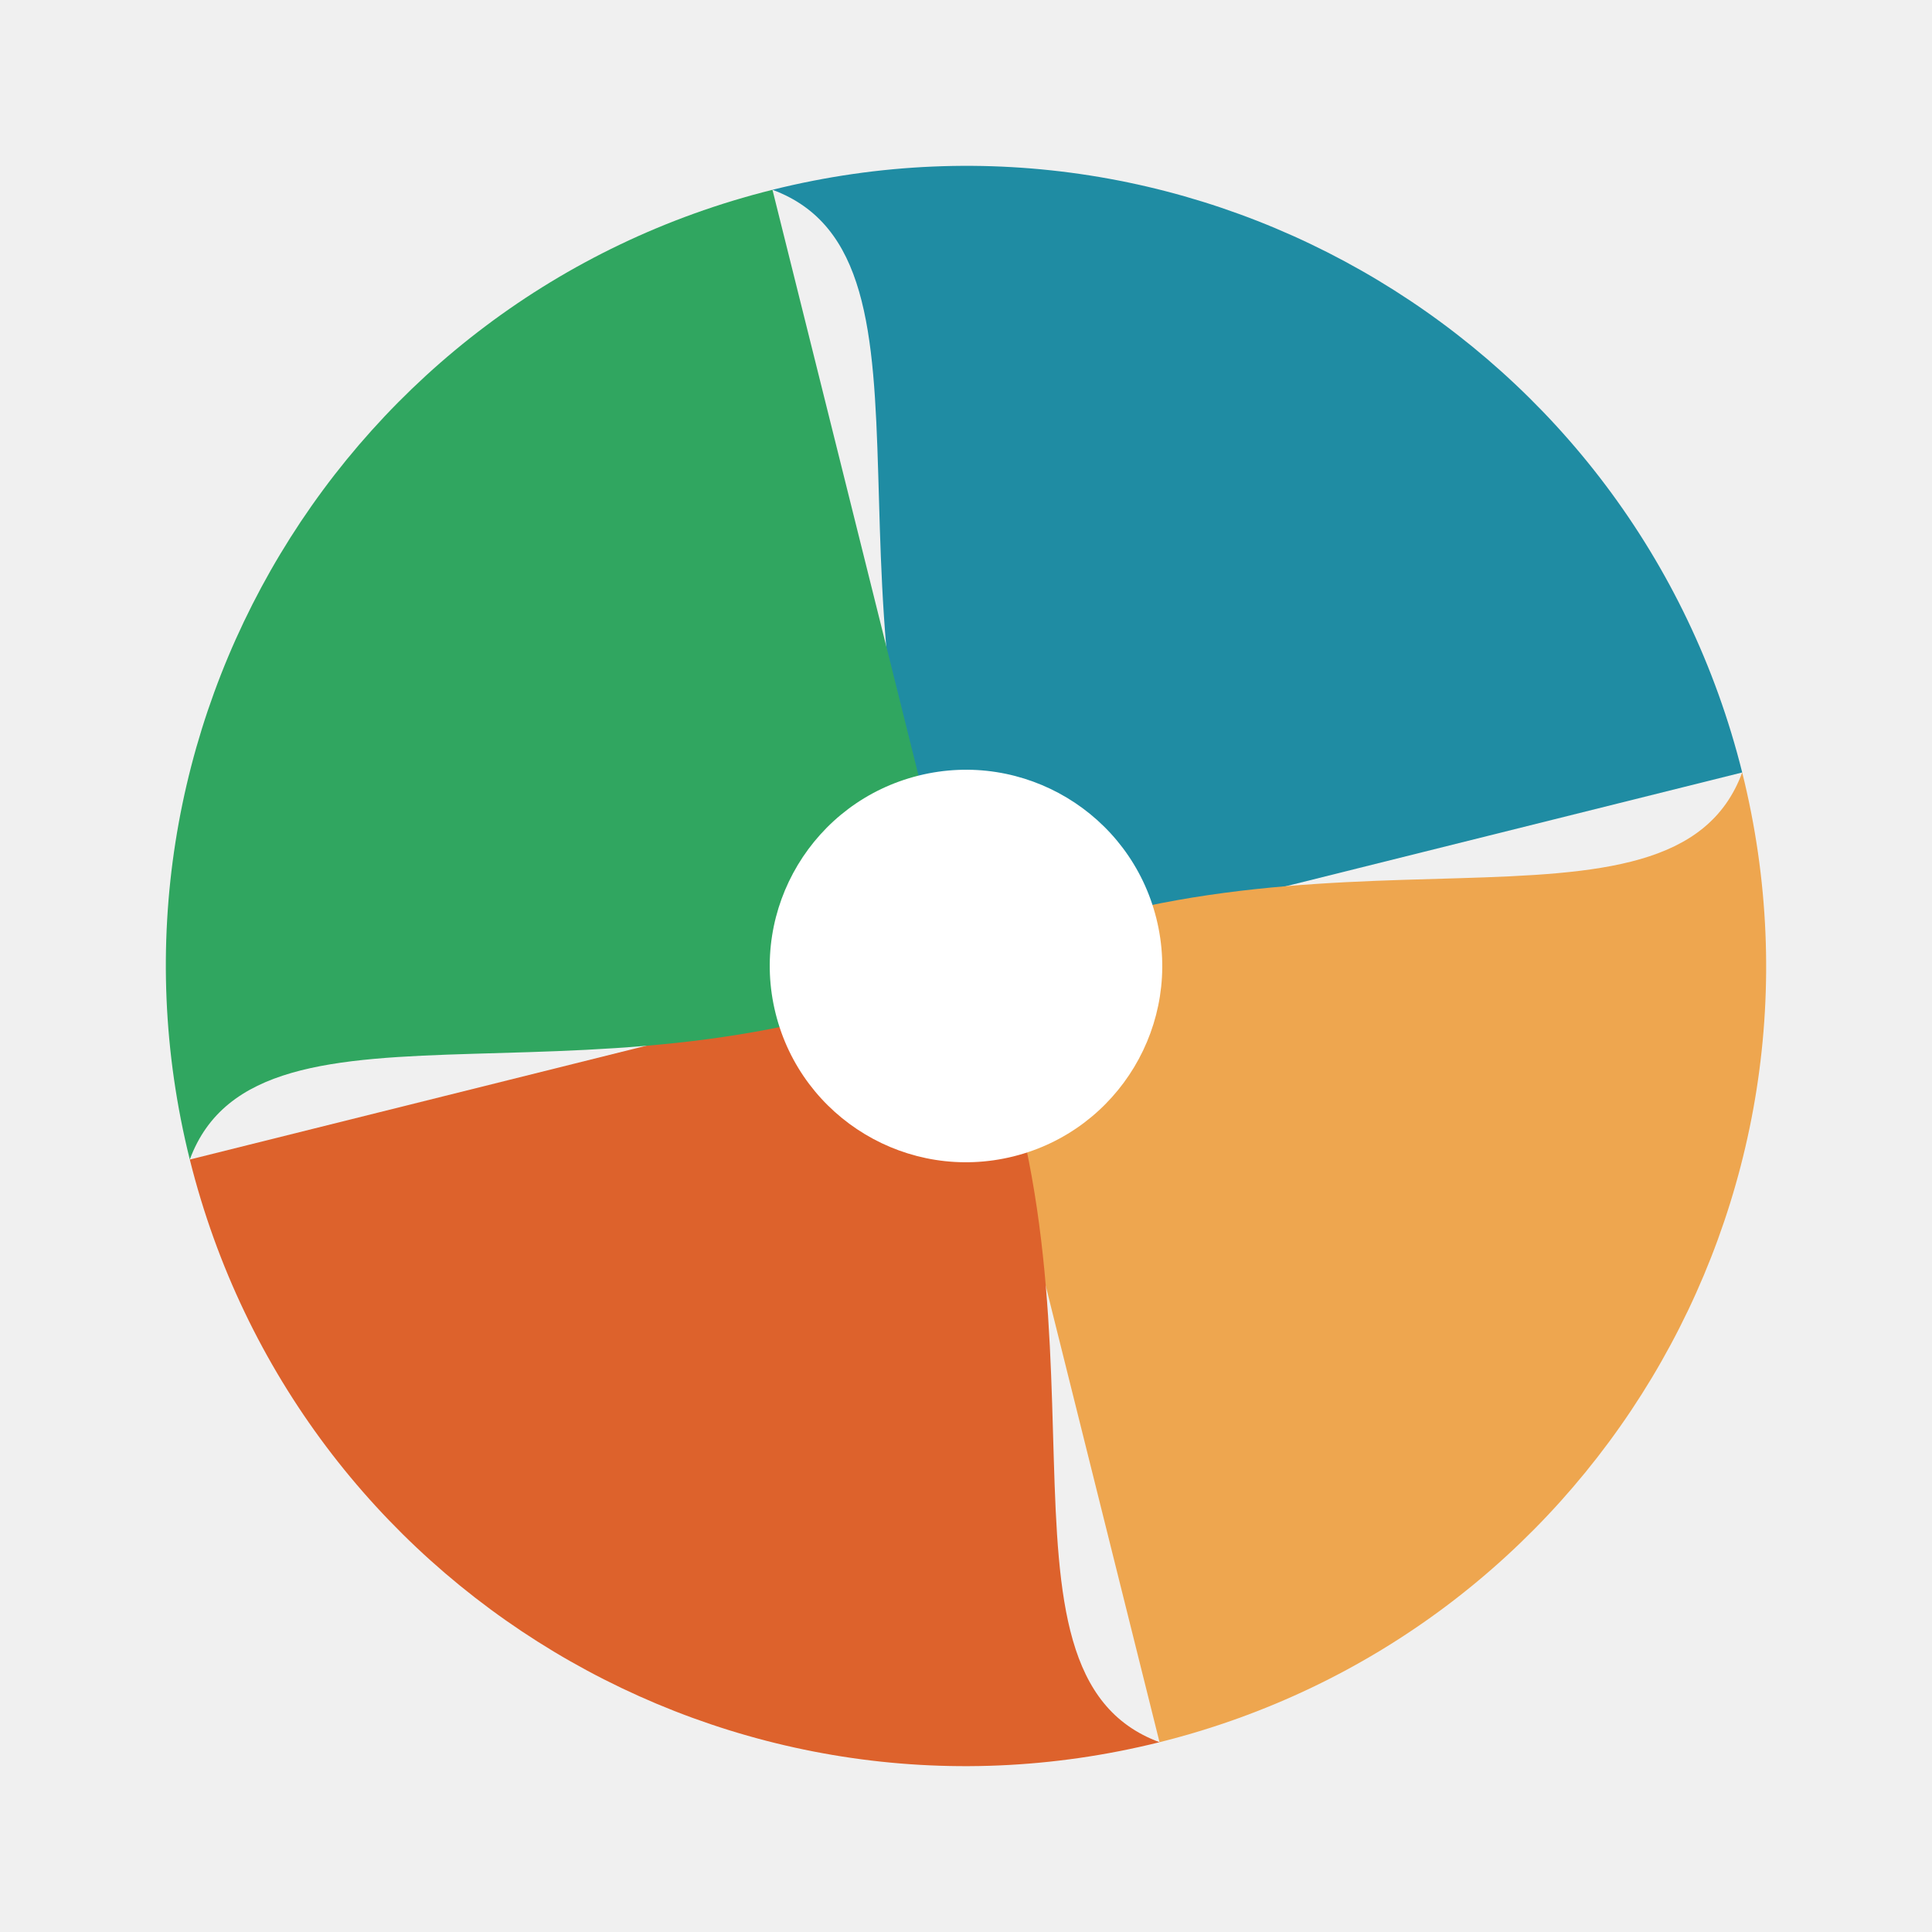
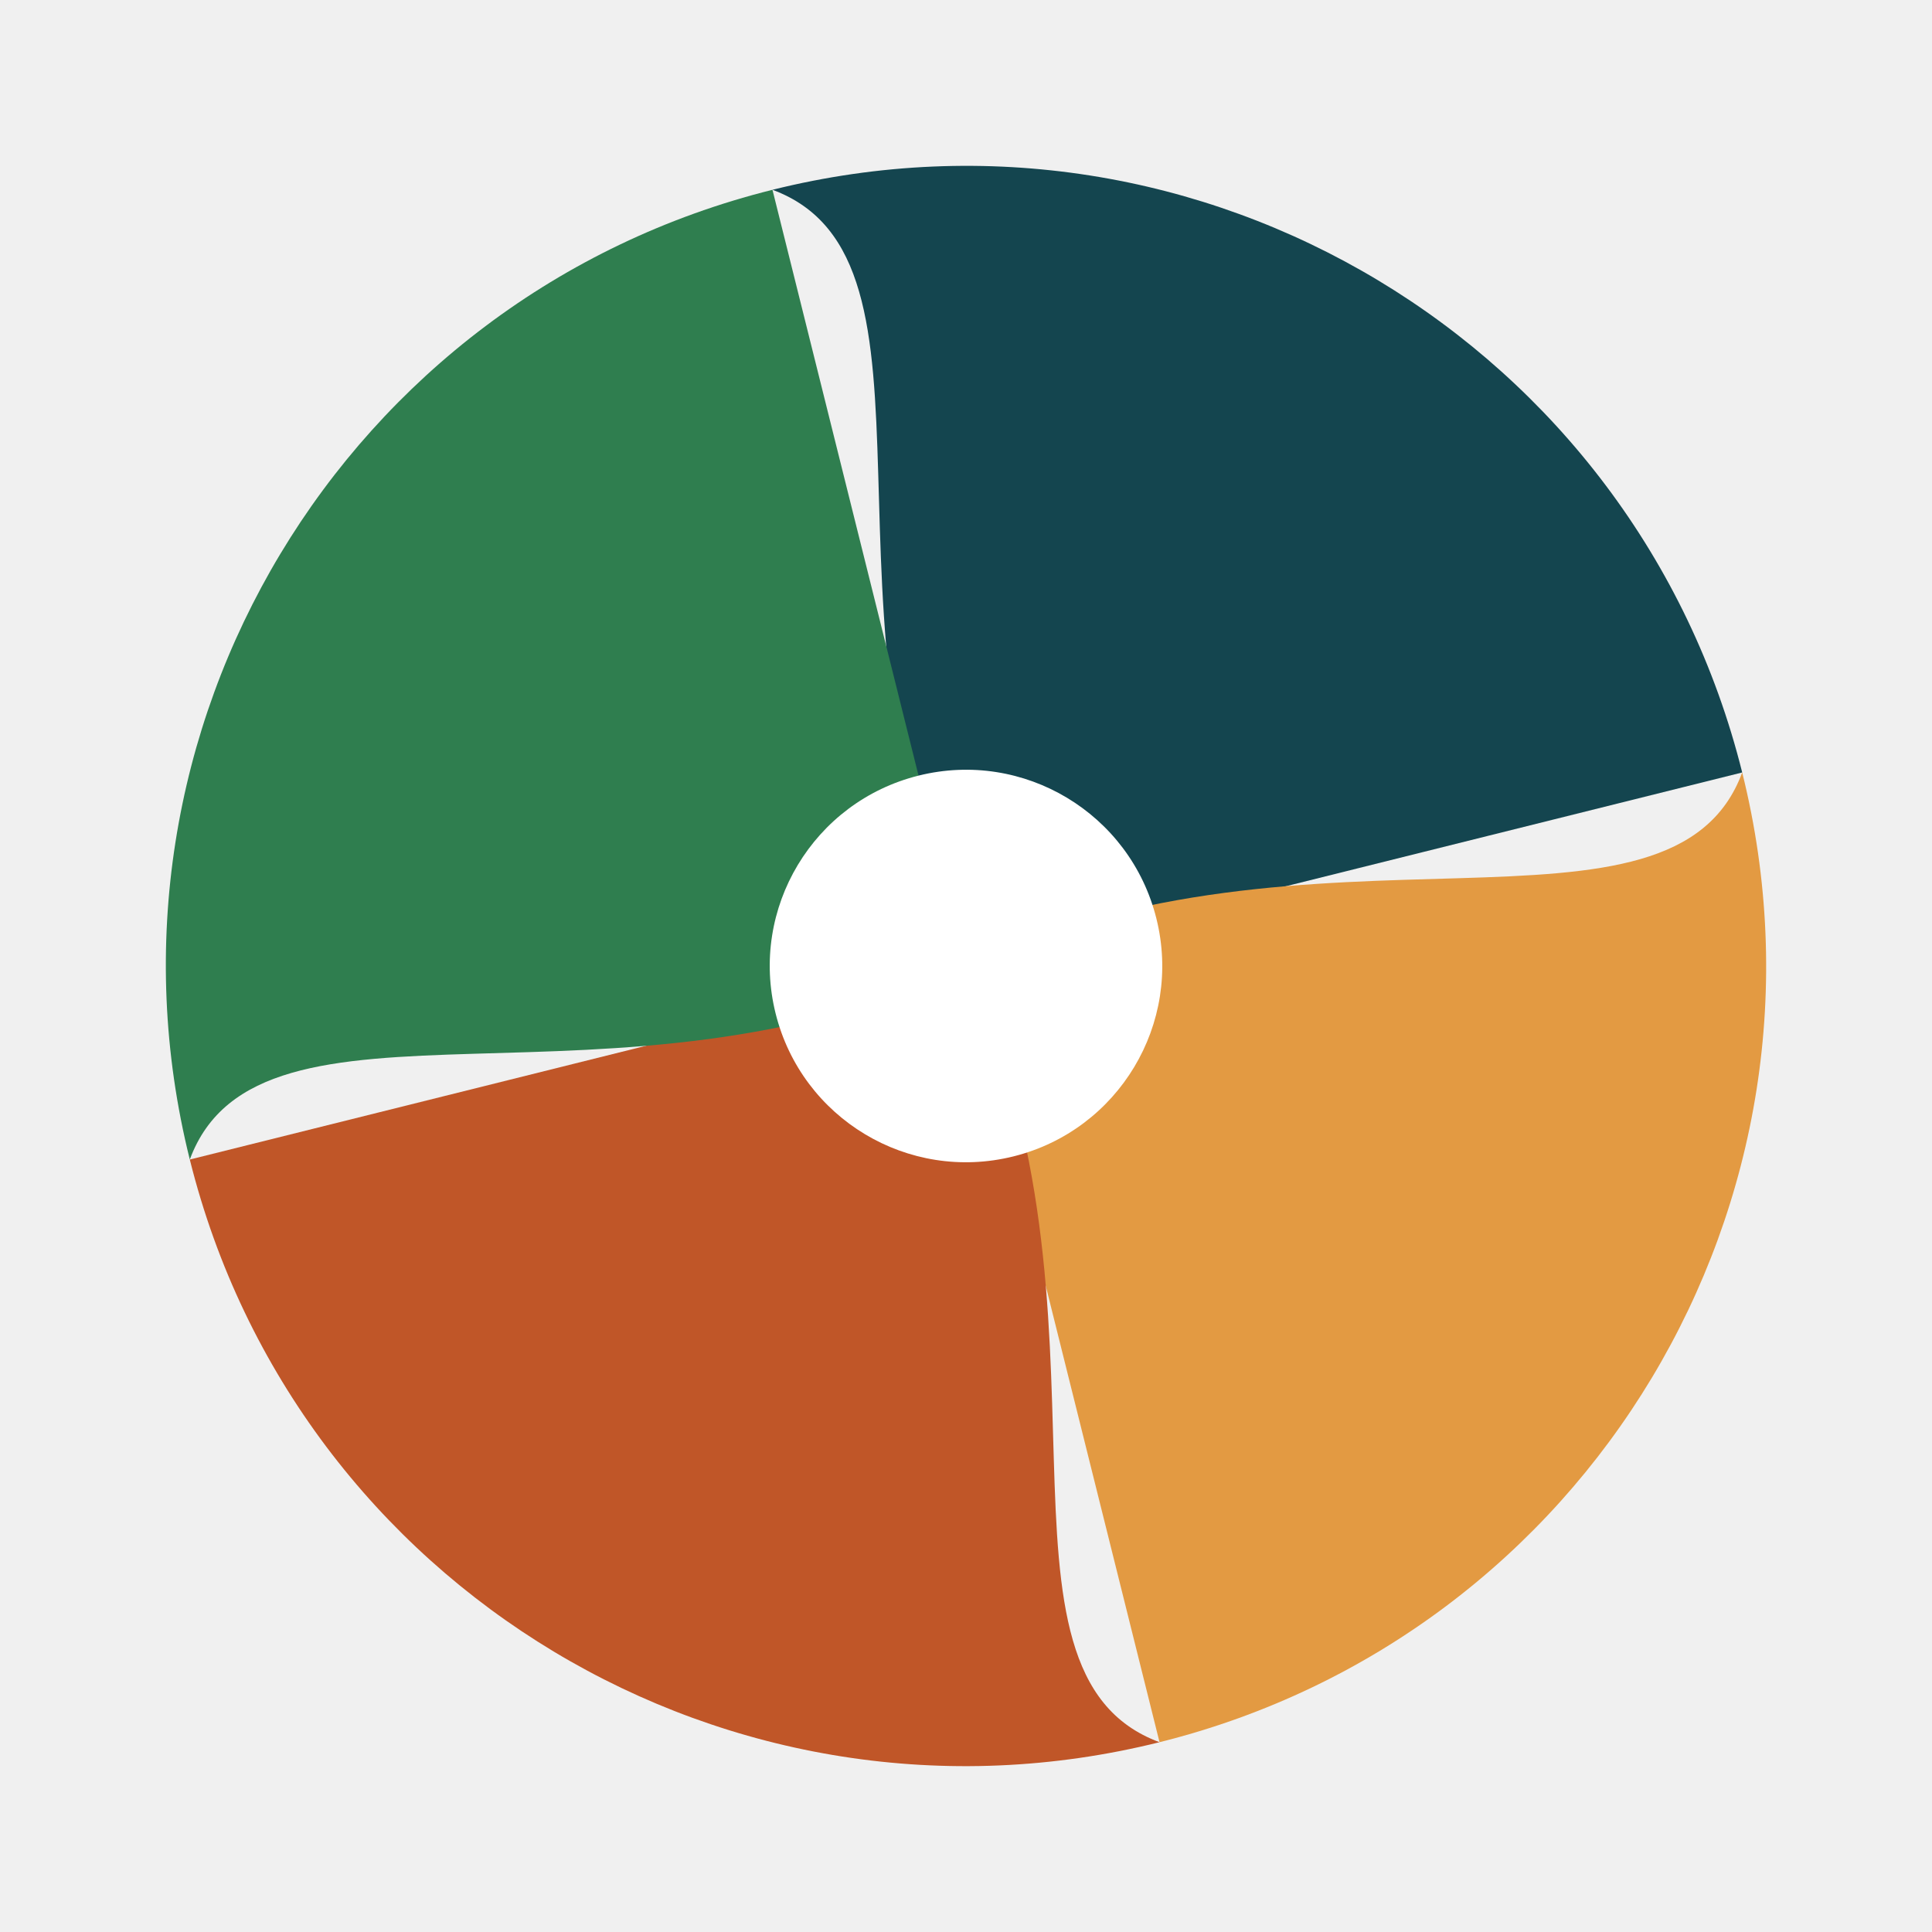
<svg xmlns="http://www.w3.org/2000/svg" width="512" height="512" viewBox="0 0 512 512">
  <g transform="rotate(-14 256 256)">
    <g transform="rotate(0 256 256)">
-       <path d="M256 256 C 236 156 300 74 256 44 A212 212 0 0 1 468 256 Z" fill="#1F8CA3" />
+       <path d="M256 256 C 236 156 300 74 256 44 A212 212 0 0 1 468 256 Z" fill="#14454F" />
    </g>
    <g transform="rotate(90 256 256)">
-       <path d="M256 256 C 236 156 300 74 256 44 A212 212 0 0 1 468 256 Z" fill="#EEA64F" />
+       <path d="M256 256 C 236 156 300 74 256 44 A212 212 0 0 1 468 256 Z" fill="#E39A42" />
    </g>
    <g transform="rotate(180 256 256)">
-       <path d="M256 256 C 236 156 300 74 256 44 A212 212 0 0 1 468 256 Z" fill="#DD622C" />
+       <path d="M256 256 C 236 156 300 74 256 44 A212 212 0 0 1 468 256 Z" fill="#C05628" />
    </g>
    <g transform="rotate(270 256 256)">
-       <path d="M256 256 C 236 156 300 74 256 44 A212 212 0 0 1 468 256 Z" fill="#30A660" />
+       <path d="M256 256 C 236 156 300 74 256 44 A212 212 0 0 1 468 256 Z" fill="#2F7E4F" />
    </g>
    <circle cx="256" cy="256" r="52" fill="#fff" />
  </g>
</svg>
